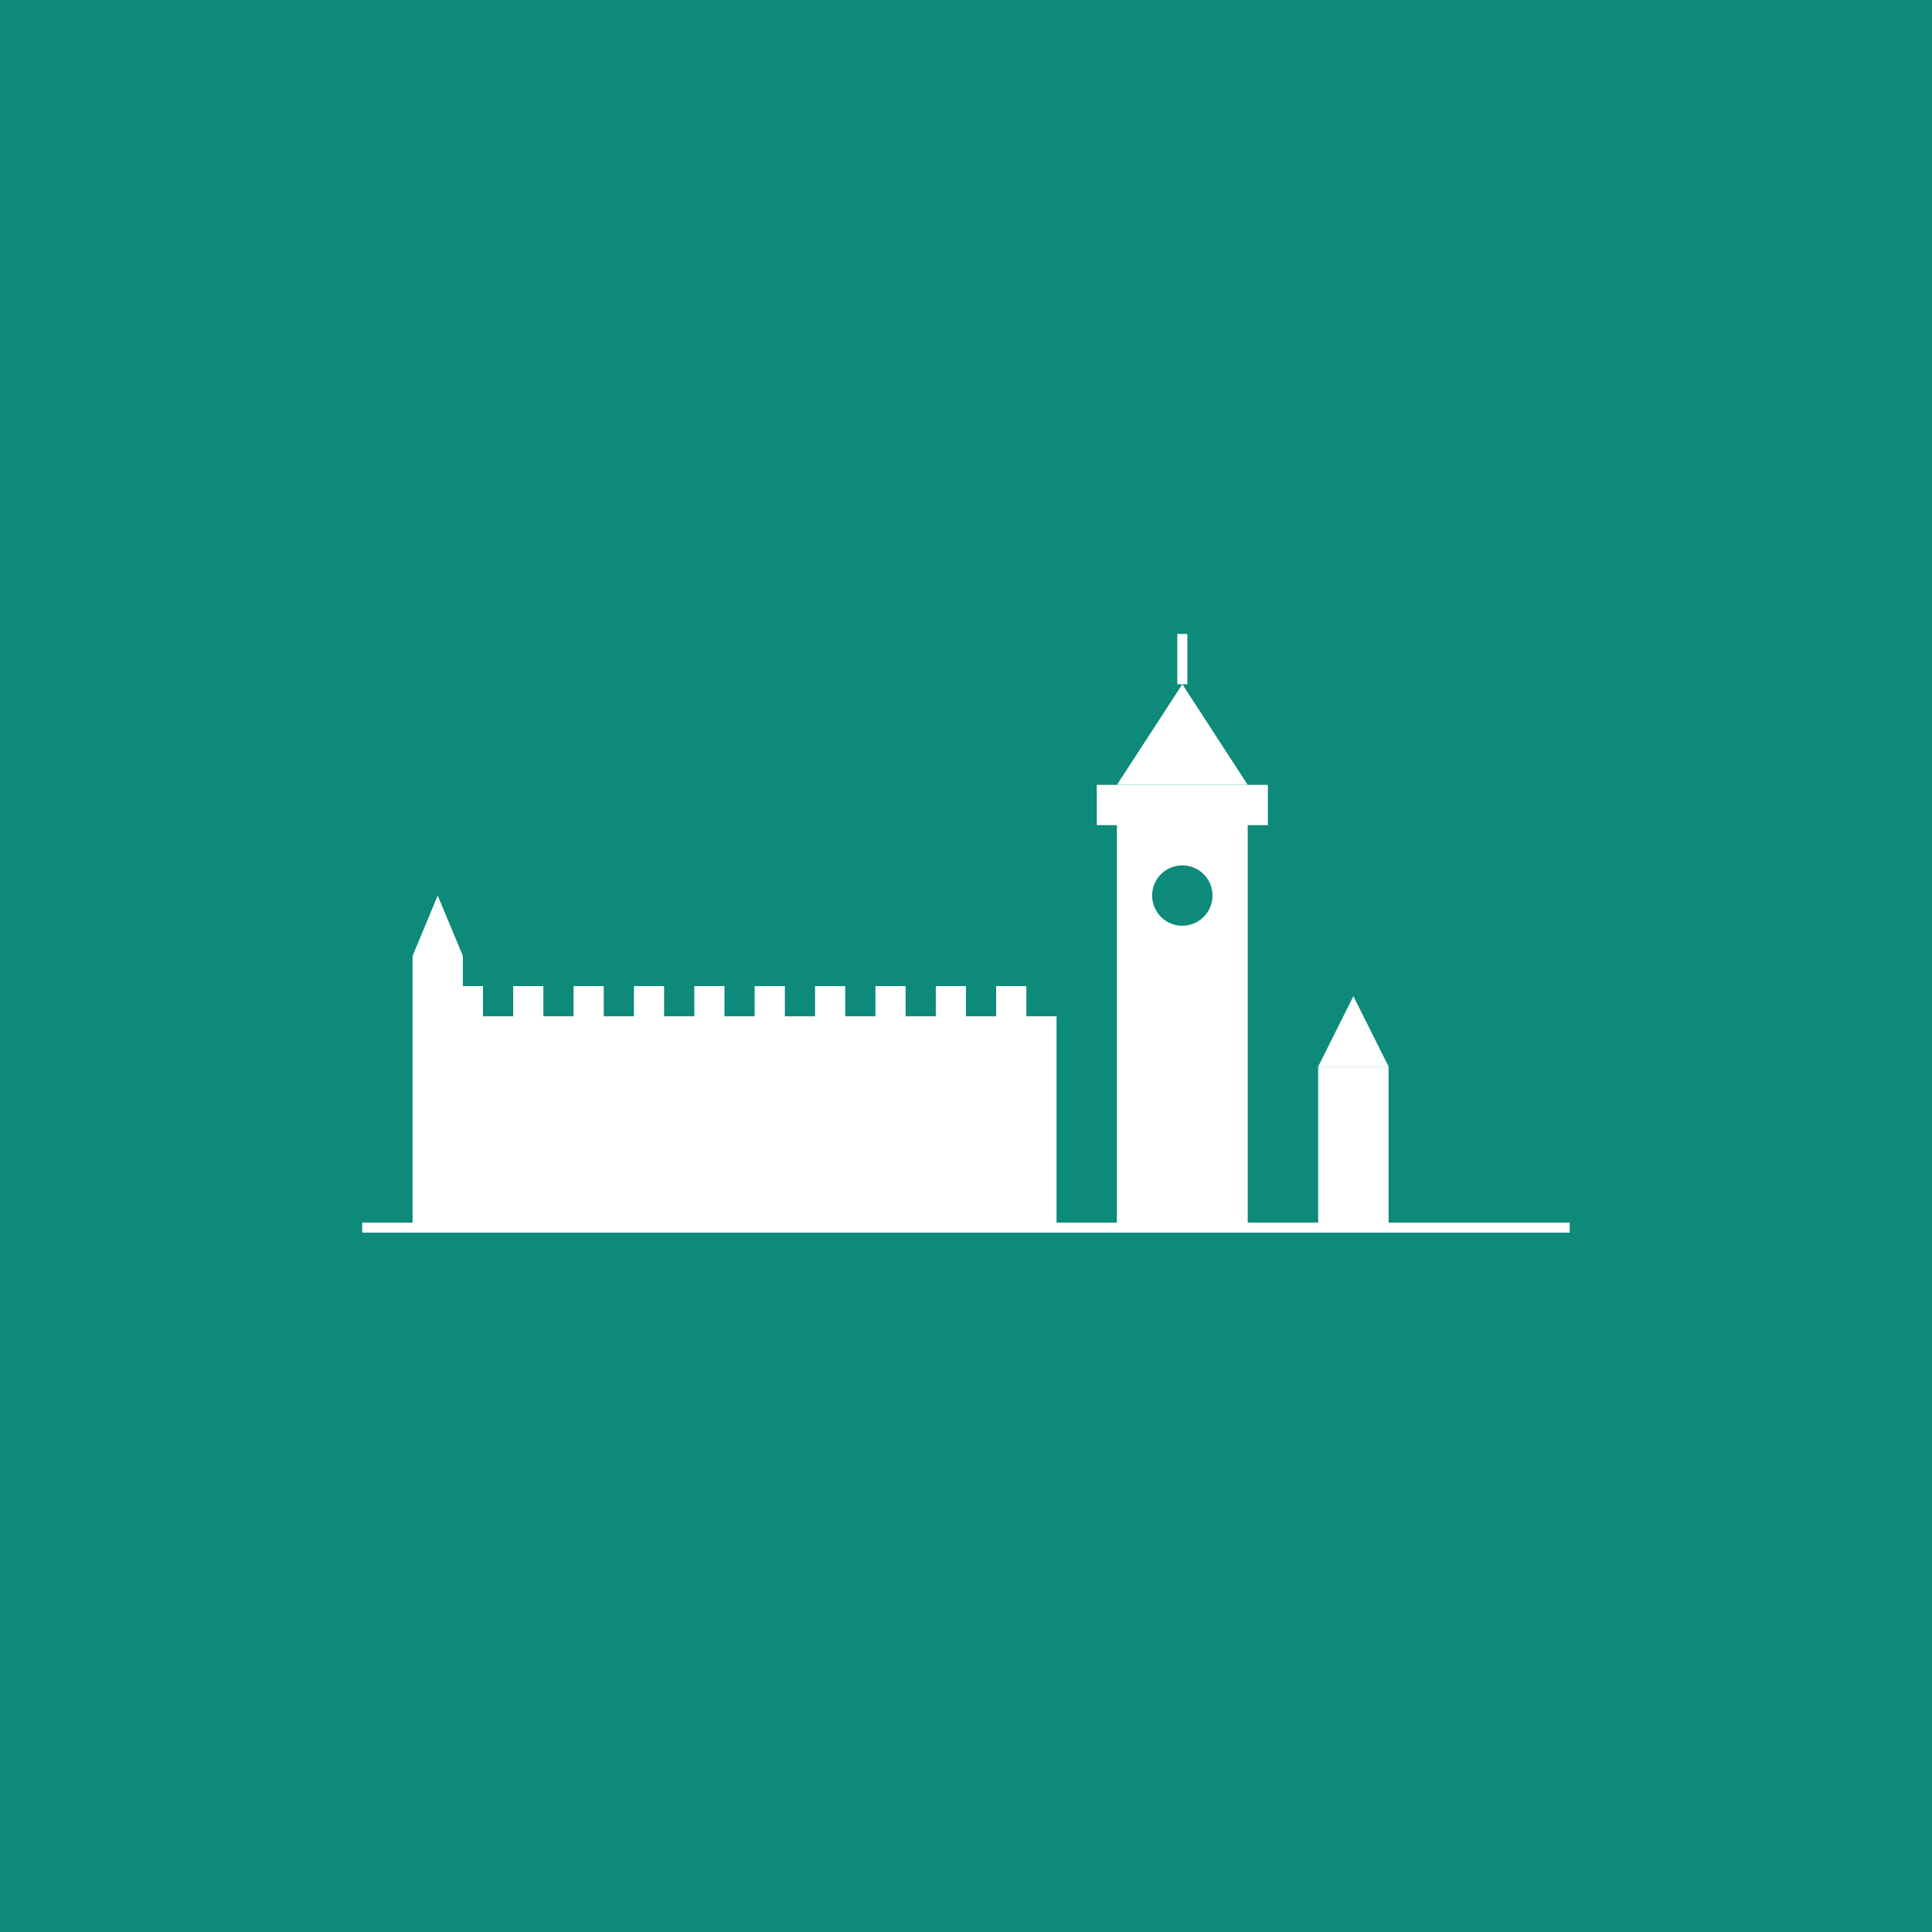
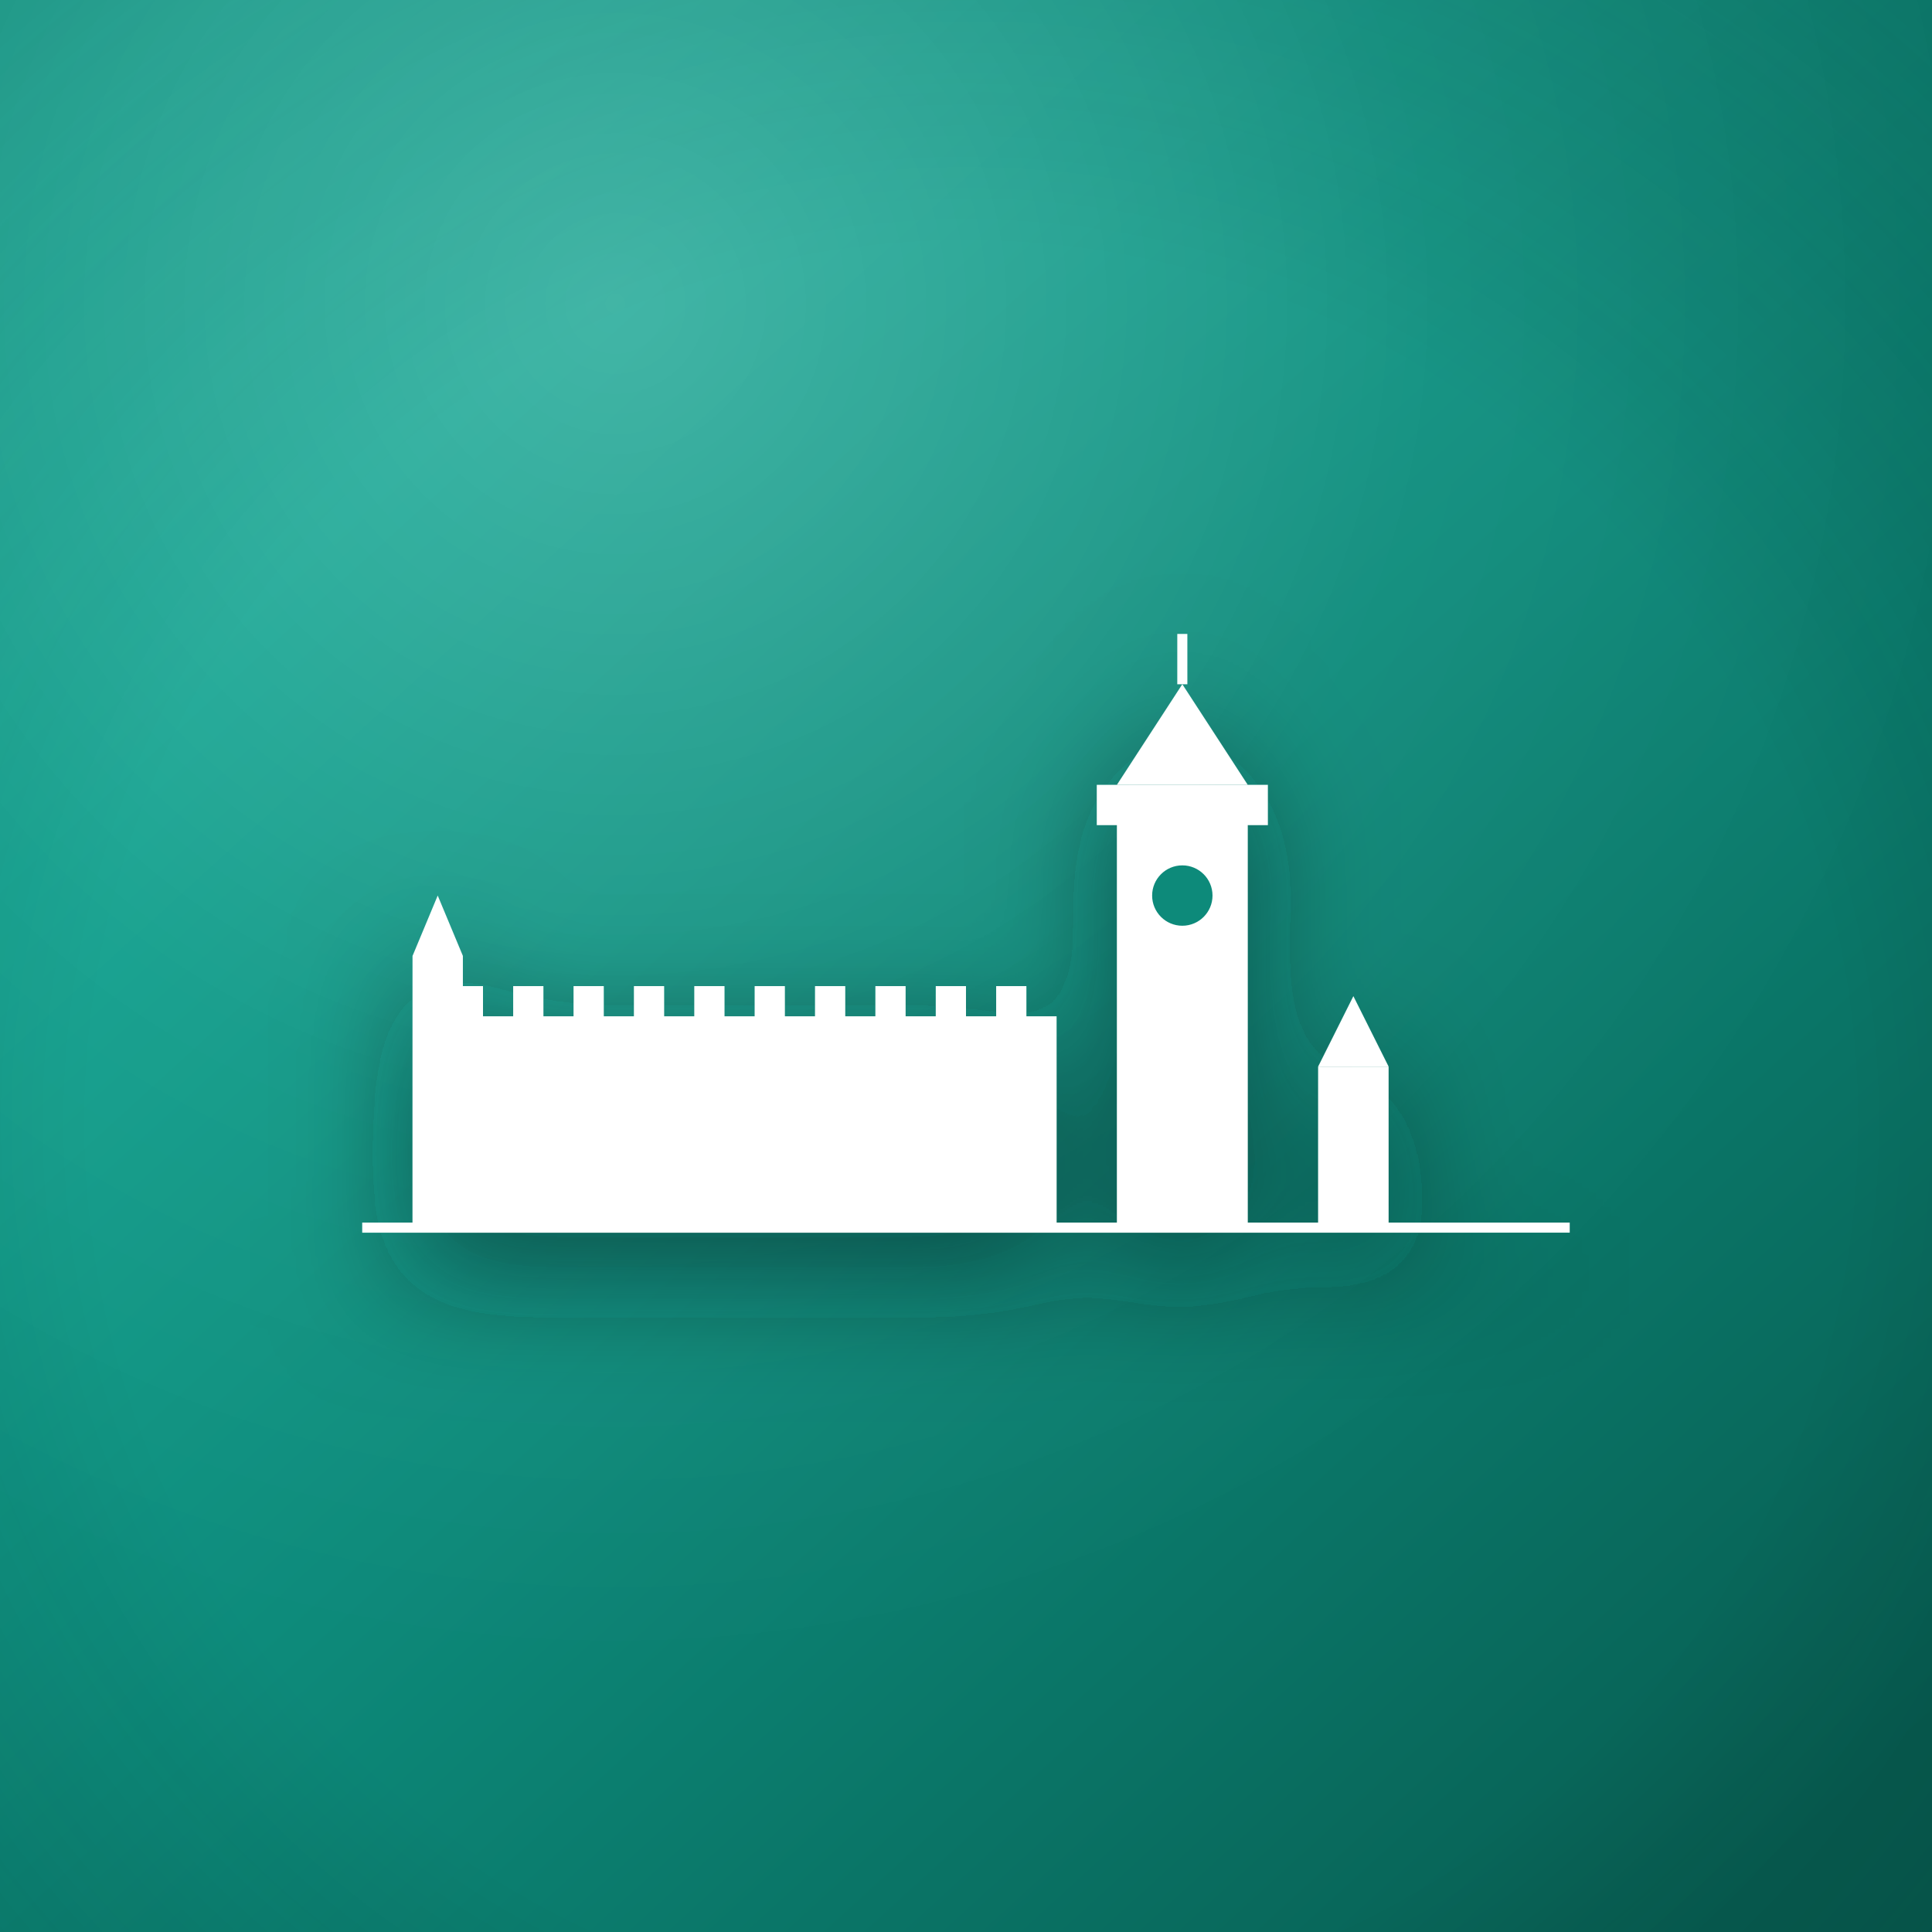
<svg xmlns="http://www.w3.org/2000/svg" width="512" height="512" viewBox="0 0 512 512">
-   <rect width="512" height="512" fill="#0D8A7A" />
-   <g transform="translate(96 176) scale(1.3333)">
+   <defs>
+     <linearGradient id="bg" x1="8%" y1="4%" x2="92%" y2="96%">
+       <stop offset="0%" stop-color="#16B39E" />
+       <stop offset="52%" stop-color="#0D8A7A" />
+       <stop offset="100%" stop-color="#075E52" />
+     </linearGradient>
+     <radialGradient id="sheen" cx="32%" cy="16%" r="70%">
+       <stop offset="0%" stop-color="#ffffff" stop-opacity="0.20" />
+       <stop offset="60%" stop-color="#ffffff" stop-opacity="0.04" />
+       <stop offset="100%" stop-color="#ffffff" stop-opacity="0" />
+     </radialGradient>
+     <radialGradient id="vignette" cx="50%" cy="58%" r="75%">
+       <stop offset="60%" stop-color="#000000" stop-opacity="0" />
+       <stop offset="100%" stop-color="#04211C" stop-opacity="0.22" />
+     </radialGradient>
+     <filter id="lift" x="-50%" y="-50%" width="200%" height="200%">
+       <feDropShadow dx="0" dy="9" stdDeviation="12" flood-color="#03231E" flood-opacity="0.5" />
+     </filter>
+   </defs>
+   <rect width="512" height="512" fill="url(#bg)" />
+   <rect width="512" height="512" fill="url(#vignette)" />
+   <rect width="512" height="512" fill="url(#sheen)" />
+   <g transform="translate(96 176) scale(1.3333)" filter="url(#lift)">
    <rect x="18" y="70" width="120" height="42" fill="#ffffff" />
    <rect x="18" y="64" width="6" height="8" fill="#ffffff" />
    <rect x="30" y="64" width="6" height="8" fill="#ffffff" />
    <rect x="42" y="64" width="6" height="8" fill="#ffffff" />
    <rect x="54" y="64" width="6" height="8" fill="#ffffff" />
    <rect x="66" y="64" width="6" height="8" fill="#ffffff" />
    <rect x="78" y="64" width="6" height="8" fill="#ffffff" />
    <rect x="90" y="64" width="6" height="8" fill="#ffffff" />
    <rect x="102" y="64" width="6" height="8" fill="#ffffff" />
    <rect x="114" y="64" width="6" height="8" fill="#ffffff" />
    <rect x="126" y="64" width="6" height="8" fill="#ffffff" />
    <rect x="10" y="58" width="10" height="54" fill="#ffffff" />
    <polygon points="10,58 15,46 20,58" fill="#ffffff" />
    <rect x="150" y="30" width="26" height="82" fill="#ffffff" />
    <rect x="146" y="24" width="34" height="8" fill="#ffffff" />
    <polygon points="150,24 163,4 176,24" fill="#ffffff" />
    <circle cx="163" cy="46" r="7" fill="#0D8A7A" stroke="#ffffff" stroke-width="2" />
    <line x1="163" y1="4" x2="163" y2="-6" stroke="#ffffff" stroke-width="2" />
    <rect x="190" y="80" width="14" height="32" fill="#ffffff" />
    <polygon points="190,80 197,66 204,80" fill="#ffffff" />
    <line x1="0" y1="112" x2="240" y2="112" stroke="#ffffff" stroke-width="2" />
  </g>
</svg>
